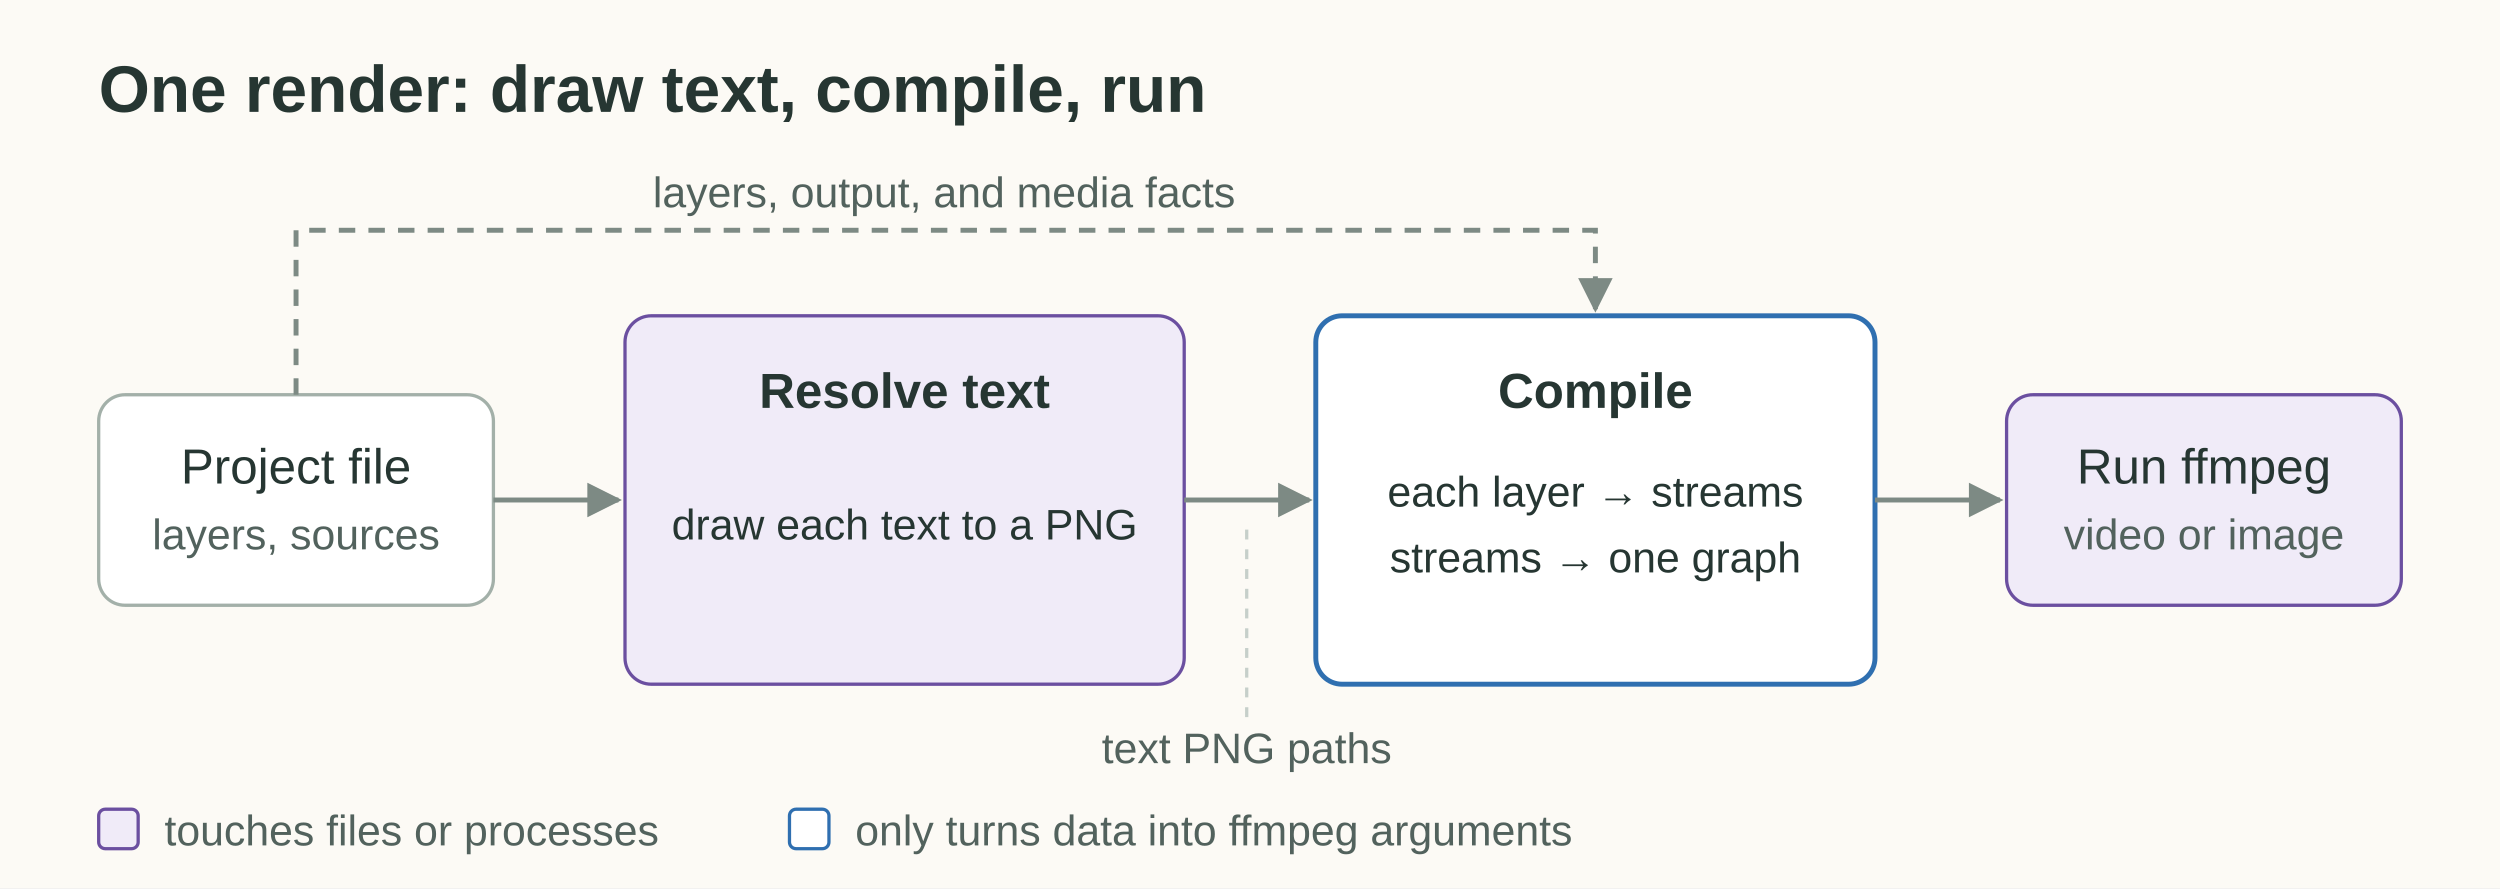
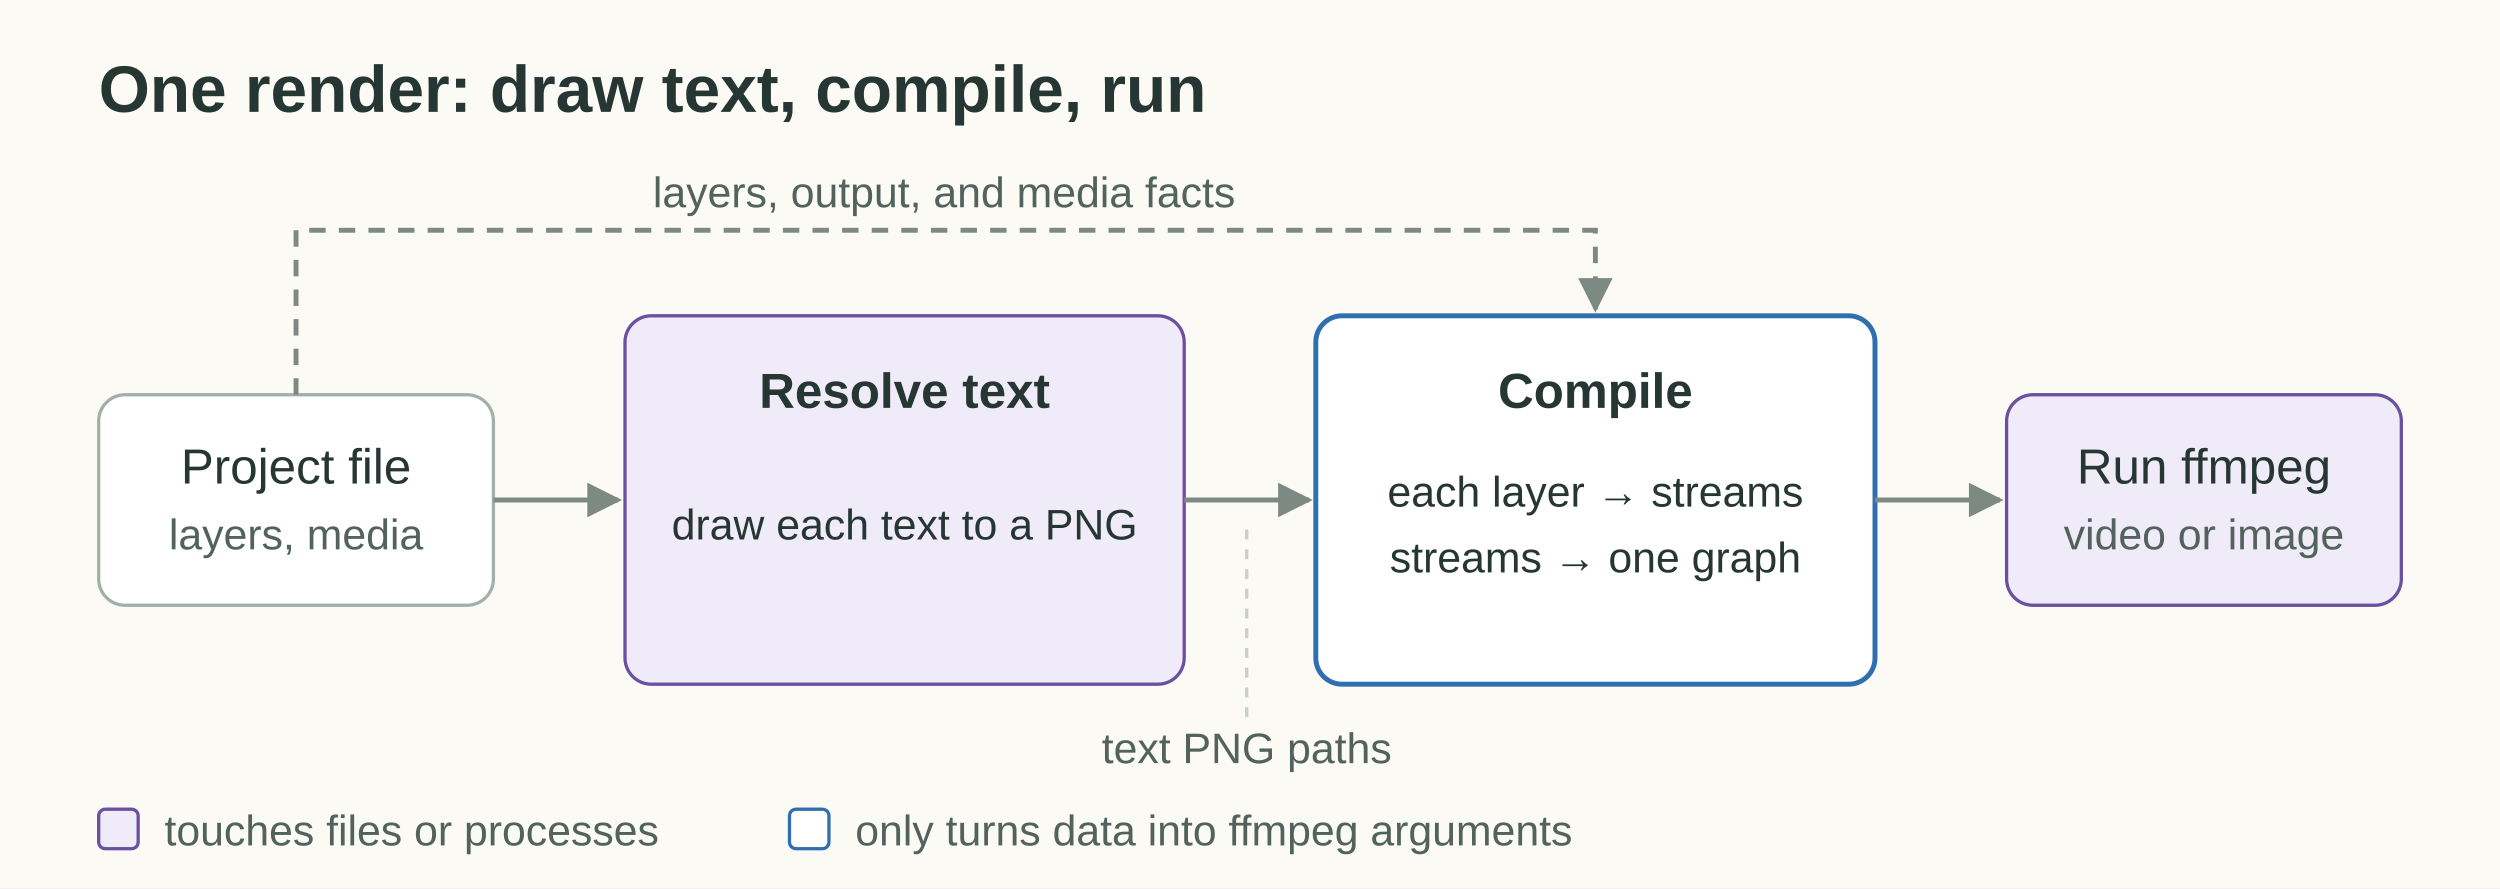
<svg xmlns="http://www.w3.org/2000/svg" width="760" height="270" viewBox="0 0 760 270" role="img" aria-labelledby="title desc">
  <defs>
    <marker id="arrow" viewBox="0 0 10 10" refX="9" refY="5" markerWidth="7" markerHeight="7" orient="auto-start-reverse">
      <path d="M0,0 L10,5 L0,10 z" fill="#7d8a84" />
    </marker>
  </defs>
  <rect width="760" height="270" fill="#fcfaf5" />
  <g font-family="Arial,sans-serif" font-size="15" fill="#263632">
    <text x="30" y="34" font-size="20" font-weight="700">One render: draw text, compile, run</text>
    <rect x="30" y="120" width="120" height="64" rx="8" fill="#ffffff" stroke="#a3b0a9" />
    <text x="90" y="147" text-anchor="middle">Project file</text>
-     <text x="90" y="167" text-anchor="middle" font-size="13" fill="#52625d">layers, sources</text>
+     <text x="90" y="167" text-anchor="middle" font-size="13" fill="#52625d">layers, media</text>
    <rect x="190" y="96" width="170" height="112" rx="8" fill="#f0ebf8" stroke="#6b4fa0" />
    <text x="275" y="124" text-anchor="middle" font-weight="700">Resolve text</text>
    <text x="275" y="164" text-anchor="middle" font-size="13">draw each text to a PNG</text>
    <rect x="400" y="96" width="170" height="112" rx="8" fill="#ffffff" stroke="#2f6fb0" stroke-width="1.5" />
    <text x="485" y="124" text-anchor="middle" font-weight="700">Compile</text>
    <text x="485" y="154" text-anchor="middle" font-size="13">each layer → streams</text>
    <text x="485" y="174" text-anchor="middle" font-size="13">streams → one graph</text>
    <rect x="610" y="120" width="120" height="64" rx="8" fill="#f0ebf8" stroke="#6b4fa0" />
    <text x="670" y="147" text-anchor="middle">Run ffmpeg</text>
    <text x="670" y="167" text-anchor="middle" font-size="13" fill="#52625d">video or image</text>
    <path d="M150 152 H188" fill="none" stroke="#7d8a84" stroke-width="1.5" marker-end="url(#arrow)" />
    <path d="M360 152 H398" fill="none" stroke="#7d8a84" stroke-width="1.5" marker-end="url(#arrow)" />
    <path d="M570 152 H608" fill="none" stroke="#7d8a84" stroke-width="1.5" marker-end="url(#arrow)" />
    <path d="M90 120 V70 H485 V94" fill="none" stroke="#7d8a84" stroke-width="1.5" stroke-dasharray="5 4" marker-end="url(#arrow)" />
    <text x="287" y="63" text-anchor="middle" font-size="13" fill="#52625d">layers, output, and media facts</text>
    <text x="379" y="232" text-anchor="middle" font-size="13" fill="#52625d">text PNG paths</text>
    <path d="M379 218 V160" fill="none" stroke="#c6cfca" stroke-dasharray="3 3" />
    <rect x="30" y="246" width="12" height="12" rx="2" fill="#f0ebf8" stroke="#6b4fa0" />
    <text x="50" y="257" font-size="13" fill="#52625d">touches files or processes</text>
    <rect x="240" y="246" width="12" height="12" rx="2" fill="#ffffff" stroke="#2f6fb0" />
    <text x="260" y="257" font-size="13" fill="#52625d">only turns data into ffmpeg arguments</text>
  </g>
</svg>
